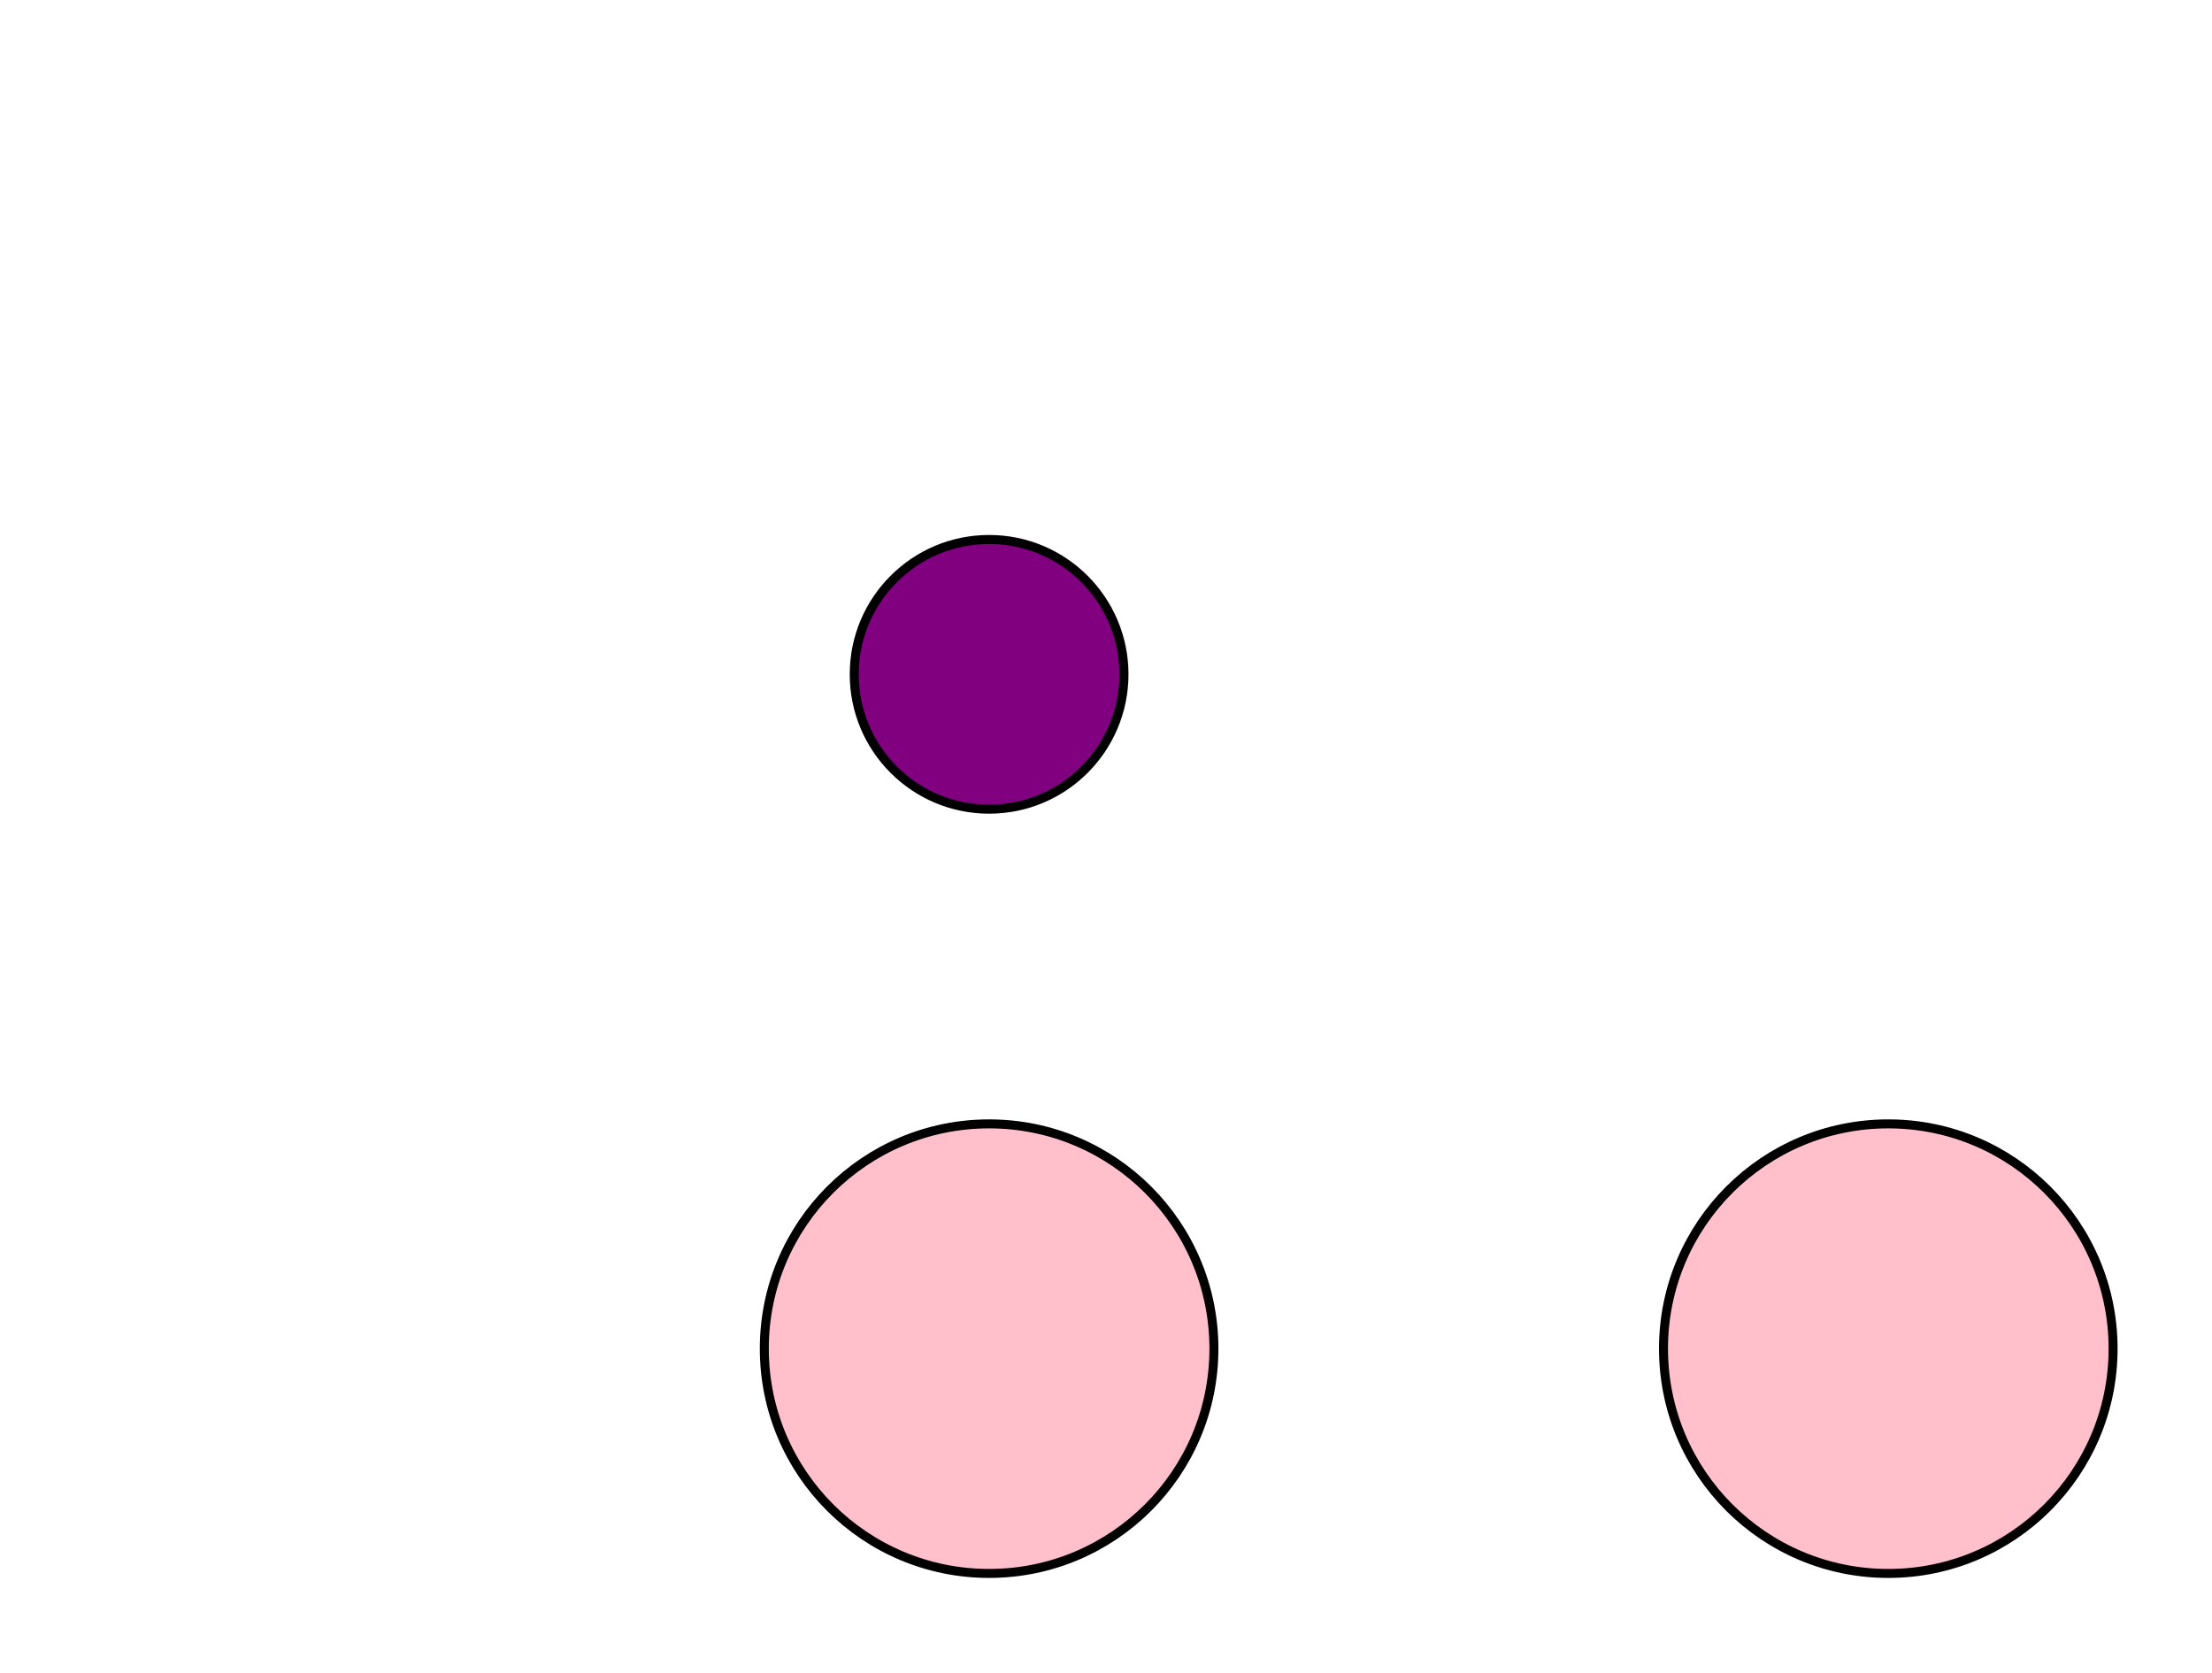
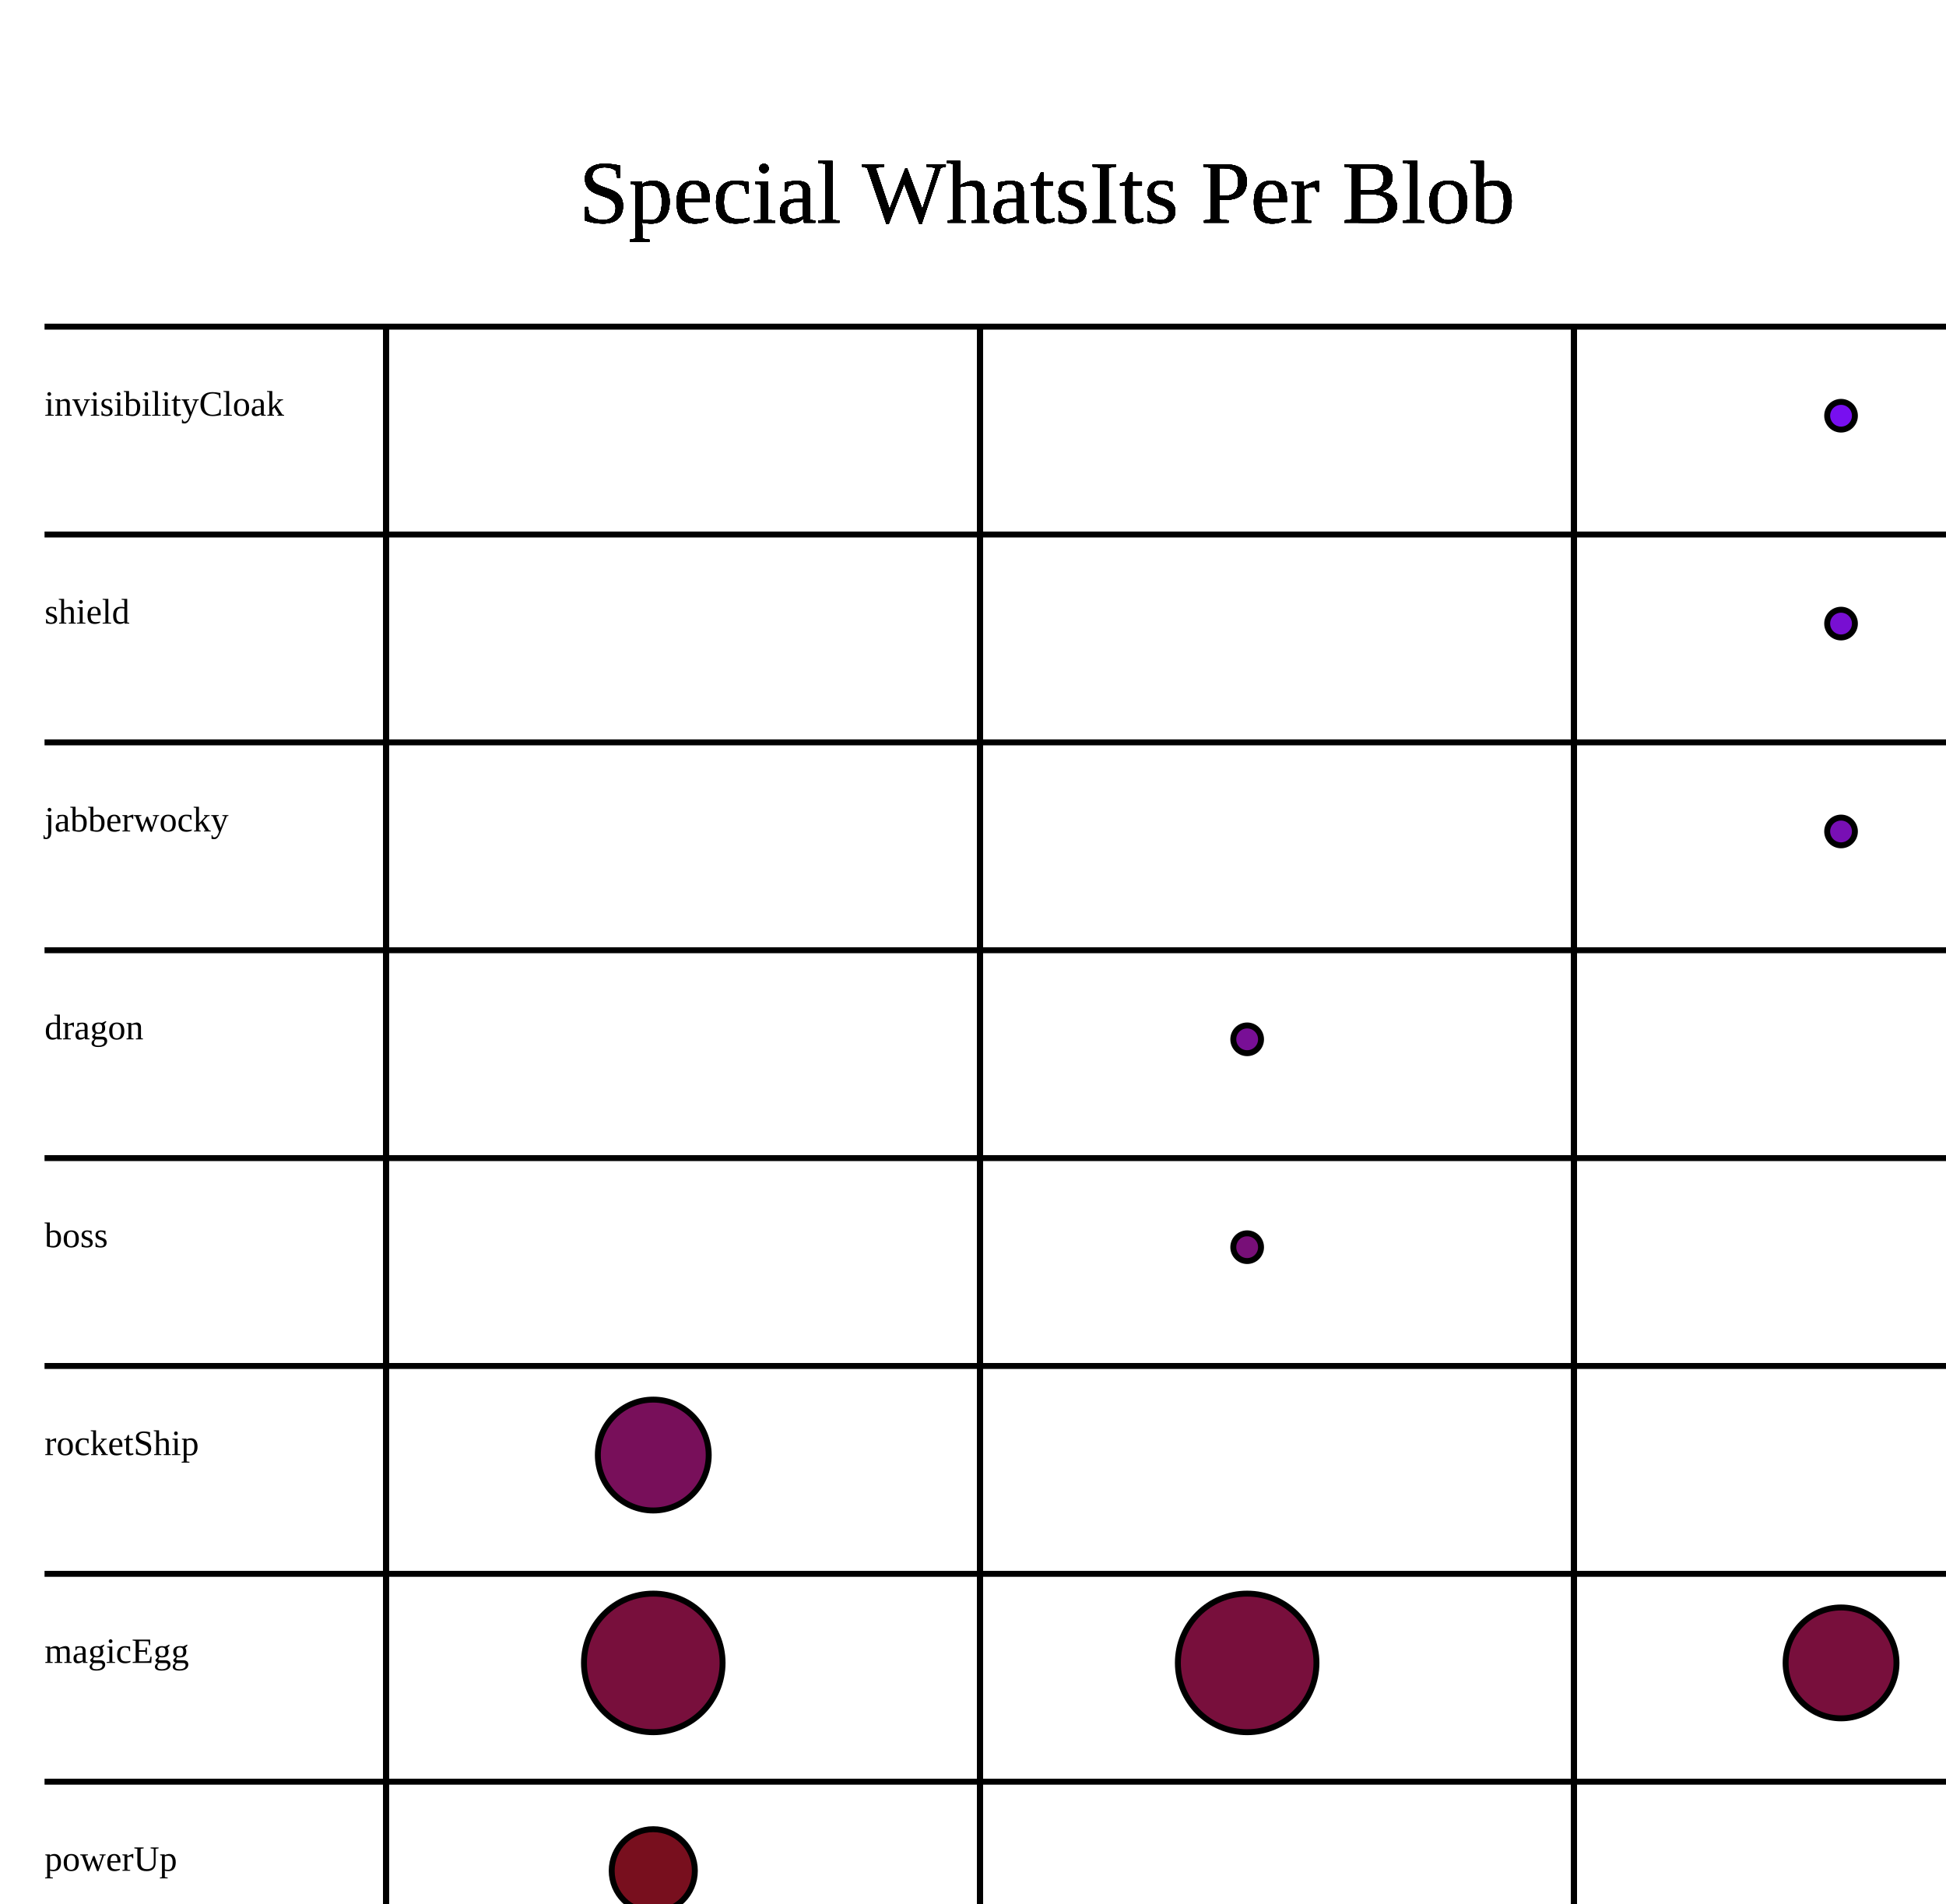
<svg xmlns="http://www.w3.org/2000/svg" width="100%">
-   <g transform="translate(20 500)">
-     <circle cx="200" cy="-50" r="40" fill="green" stroke="black" stroke-width="2" />
-     <circle cx="200" cy="-350" r="30" fill="purple" stroke="black" stroke-width="2" />
-     <circle cx="200" cy="-200" r="50" fill="pink" stroke="black" stroke-width="2" />
-     <circle cx="400" cy="-50" r="0" fill="green" stroke="black" stroke-width="2" />
-     <circle cx="400" cy="-350" r="0" fill="purple" stroke="black" stroke-width="2" />
-     <circle cx="400" cy="-200" r="50" fill="pink" stroke="black" stroke-width="2" />
-     <circle cx="600" cy="-50" r="0" fill="green" stroke="black" stroke-width="2" />
-     <circle cx="600" cy="-350" r="0" fill="purple" stroke="black" stroke-width="2" />
-     <circle cx="600" cy="-200" r="40" fill="pink" stroke="black" stroke-width="2" />
+   <g transform="translate(20 700)">
+     <text x="-5" y="-70">powerUp</text>
+     <line x1="-5" y1="-100" x2="650" y2="-100" style="stroke:black;stroke-width:2" />
+     <circle cx="200" cy="-70" r="14" fill="rgb(120 , 15, 30)" stroke="black" stroke-width="2" />
+     <text y="-5" x="155">Blob the First</text>
+     <line y1="-590" x1="110" y2="-5" x2="110" style="stroke:black;stroke-width:2" />
+     <circle cx="400" cy="-70" r="0" fill="rgb(120 , 15, 30)" stroke="black" stroke-width="2" />
+     <text y="-5" x="355">Blob the Second</text>
+     <line y1="-590" x1="310" y2="-5" x2="310" style="stroke:black;stroke-width:2" />
+     <circle cx="600" cy="-70" r="0" fill="rgb(120 , 15, 30)" stroke="black" stroke-width="2" />
+     <text y="-5" x="555">Blob the Third</text>
+     <line y1="-590" x1="510" y2="-5" x2="510" style="stroke:black;stroke-width:2" />
+     <text y="-625" x="175" font-size="30">
+                        Special WhatsIts Per Blob
+                    </text>
+     <text x="-5" y="-140">magicEgg</text>
+     <line x1="-5" y1="-170" x2="650" y2="-170" style="stroke:black;stroke-width:2" />
+     <circle cx="200" cy="-140" r="23.333" fill="rgb(120 , 15, 60)" stroke="black" stroke-width="2" />
+     <text y="-5" x="155">Blob the First</text>
+     <line y1="-590" x1="110" y2="-5" x2="110" style="stroke:black;stroke-width:2" />
+     <circle cx="400" cy="-140" r="23.333" fill="rgb(120 , 15, 60)" stroke="black" stroke-width="2" />
+     <text y="-5" x="355">Blob the Second</text>
+     <line y1="-590" x1="310" y2="-5" x2="310" style="stroke:black;stroke-width:2" />
+     <circle cx="600" cy="-140" r="18.667" fill="rgb(120 , 15, 60)" stroke="black" stroke-width="2" />
+     <text y="-5" x="555">Blob the Third</text>
+     <line y1="-590" x1="510" y2="-5" x2="510" style="stroke:black;stroke-width:2" />
+     <text y="-625" x="175" font-size="30">
+                        Special WhatsIts Per Blob
+                    </text>
+     <text x="-5" y="-210">rocketShip</text>
+     <line x1="-5" y1="-240" x2="650" y2="-240" style="stroke:black;stroke-width:2" />
+     <circle cx="200" cy="-210" r="18.667" fill="rgb(120 , 15, 90)" stroke="black" stroke-width="2" />
+     <text y="-5" x="155">Blob the First</text>
+     <line y1="-590" x1="110" y2="-5" x2="110" style="stroke:black;stroke-width:2" />
+     <circle cx="400" cy="-210" r="0" fill="rgb(120 , 15, 90)" stroke="black" stroke-width="2" />
+     <text y="-5" x="355">Blob the Second</text>
+     <line y1="-590" x1="310" y2="-5" x2="310" style="stroke:black;stroke-width:2" />
+     <circle cx="600" cy="-210" r="0" fill="rgb(120 , 15, 90)" stroke="black" stroke-width="2" />
+     <text y="-5" x="555">Blob the Third</text>
+     <line y1="-590" x1="510" y2="-5" x2="510" style="stroke:black;stroke-width:2" />
+     <text y="-625" x="175" font-size="30">
+                        Special WhatsIts Per Blob
+                    </text>
+     <text x="-5" y="-280">boss</text>
+     <line x1="-5" y1="-310" x2="650" y2="-310" style="stroke:black;stroke-width:2" />
+     <circle cx="200" cy="-280" r="0" fill="rgb(120 , 15, 120)" stroke="black" stroke-width="2" />
+     <text y="-5" x="155">Blob the First</text>
+     <line y1="-590" x1="110" y2="-5" x2="110" style="stroke:black;stroke-width:2" />
+     <circle cx="400" cy="-280" r="4.667" fill="rgb(120 , 15, 120)" stroke="black" stroke-width="2" />
+     <text y="-5" x="355">Blob the Second</text>
+     <line y1="-590" x1="310" y2="-5" x2="310" style="stroke:black;stroke-width:2" />
+     <circle cx="600" cy="-280" r="0" fill="rgb(120 , 15, 120)" stroke="black" stroke-width="2" />
+     <text y="-5" x="555">Blob the Third</text>
+     <line y1="-590" x1="510" y2="-5" x2="510" style="stroke:black;stroke-width:2" />
+     <text y="-625" x="175" font-size="30">
+                        Special WhatsIts Per Blob
+                    </text>
+     <text x="-5" y="-350">dragon</text>
+     <line x1="-5" y1="-380" x2="650" y2="-380" style="stroke:black;stroke-width:2" />
+     <circle cx="200" cy="-350" r="0" fill="rgb(120 , 15, 150)" stroke="black" stroke-width="2" />
+     <text y="-5" x="155">Blob the First</text>
+     <line y1="-590" x1="110" y2="-5" x2="110" style="stroke:black;stroke-width:2" />
+     <circle cx="400" cy="-350" r="4.667" fill="rgb(120 , 15, 150)" stroke="black" stroke-width="2" />
+     <text y="-5" x="355">Blob the Second</text>
+     <line y1="-590" x1="310" y2="-5" x2="310" style="stroke:black;stroke-width:2" />
+     <circle cx="600" cy="-350" r="0" fill="rgb(120 , 15, 150)" stroke="black" stroke-width="2" />
+     <text y="-5" x="555">Blob the Third</text>
+     <line y1="-590" x1="510" y2="-5" x2="510" style="stroke:black;stroke-width:2" />
+     <text y="-625" x="175" font-size="30">
+                        Special WhatsIts Per Blob
+                    </text>
+     <text x="-5" y="-420">jabberwocky</text>
+     <line x1="-5" y1="-450" x2="650" y2="-450" style="stroke:black;stroke-width:2" />
+     <circle cx="200" cy="-420" r="0" fill="rgb(120 , 15, 180)" stroke="black" stroke-width="2" />
+     <text y="-5" x="155">Blob the First</text>
+     <line y1="-590" x1="110" y2="-5" x2="110" style="stroke:black;stroke-width:2" />
+     <circle cx="400" cy="-420" r="0" fill="rgb(120 , 15, 180)" stroke="black" stroke-width="2" />
+     <text y="-5" x="355">Blob the Second</text>
+     <line y1="-590" x1="310" y2="-5" x2="310" style="stroke:black;stroke-width:2" />
+     <circle cx="600" cy="-420" r="4.667" fill="rgb(120 , 15, 180)" stroke="black" stroke-width="2" />
+     <text y="-5" x="555">Blob the Third</text>
+     <line y1="-590" x1="510" y2="-5" x2="510" style="stroke:black;stroke-width:2" />
+     <text y="-625" x="175" font-size="30">
+                        Special WhatsIts Per Blob
+                    </text>
+     <text x="-5" y="-490">shield</text>
+     <line x1="-5" y1="-520" x2="650" y2="-520" style="stroke:black;stroke-width:2" />
+     <circle cx="200" cy="-490" r="0" fill="rgb(120 , 15, 210)" stroke="black" stroke-width="2" />
+     <text y="-5" x="155">Blob the First</text>
+     <line y1="-590" x1="110" y2="-5" x2="110" style="stroke:black;stroke-width:2" />
+     <circle cx="400" cy="-490" r="0" fill="rgb(120 , 15, 210)" stroke="black" stroke-width="2" />
+     <text y="-5" x="355">Blob the Second</text>
+     <line y1="-590" x1="310" y2="-5" x2="310" style="stroke:black;stroke-width:2" />
+     <circle cx="600" cy="-490" r="4.667" fill="rgb(120 , 15, 210)" stroke="black" stroke-width="2" />
+     <text y="-5" x="555">Blob the Third</text>
+     <line y1="-590" x1="510" y2="-5" x2="510" style="stroke:black;stroke-width:2" />
+     <text y="-625" x="175" font-size="30">
+                        Special WhatsIts Per Blob
+                    </text>
+     <text x="-5" y="-560">invisibilityCloak</text>
+     <line x1="-5" y1="-590" x2="650" y2="-590" style="stroke:black;stroke-width:2" />
+     <circle cx="200" cy="-560" r="0" fill="rgb(120 , 15, 240)" stroke="black" stroke-width="2" />
+     <text y="-5" x="155">Blob the First</text>
+     <line y1="-590" x1="110" y2="-5" x2="110" style="stroke:black;stroke-width:2" />
+     <circle cx="400" cy="-560" r="0" fill="rgb(120 , 15, 240)" stroke="black" stroke-width="2" />
+     <text y="-5" x="355">Blob the Second</text>
+     <line y1="-590" x1="310" y2="-5" x2="310" style="stroke:black;stroke-width:2" />
+     <circle cx="600" cy="-560" r="4.667" fill="rgb(120 , 15, 240)" stroke="black" stroke-width="2" />
+     <text y="-5" x="555">Blob the Third</text>
+     <line y1="-590" x1="510" y2="-5" x2="510" style="stroke:black;stroke-width:2" />
+     <text y="-625" x="175" font-size="30">
+                        Special WhatsIts Per Blob
+                    </text>
  </g>
</svg>
